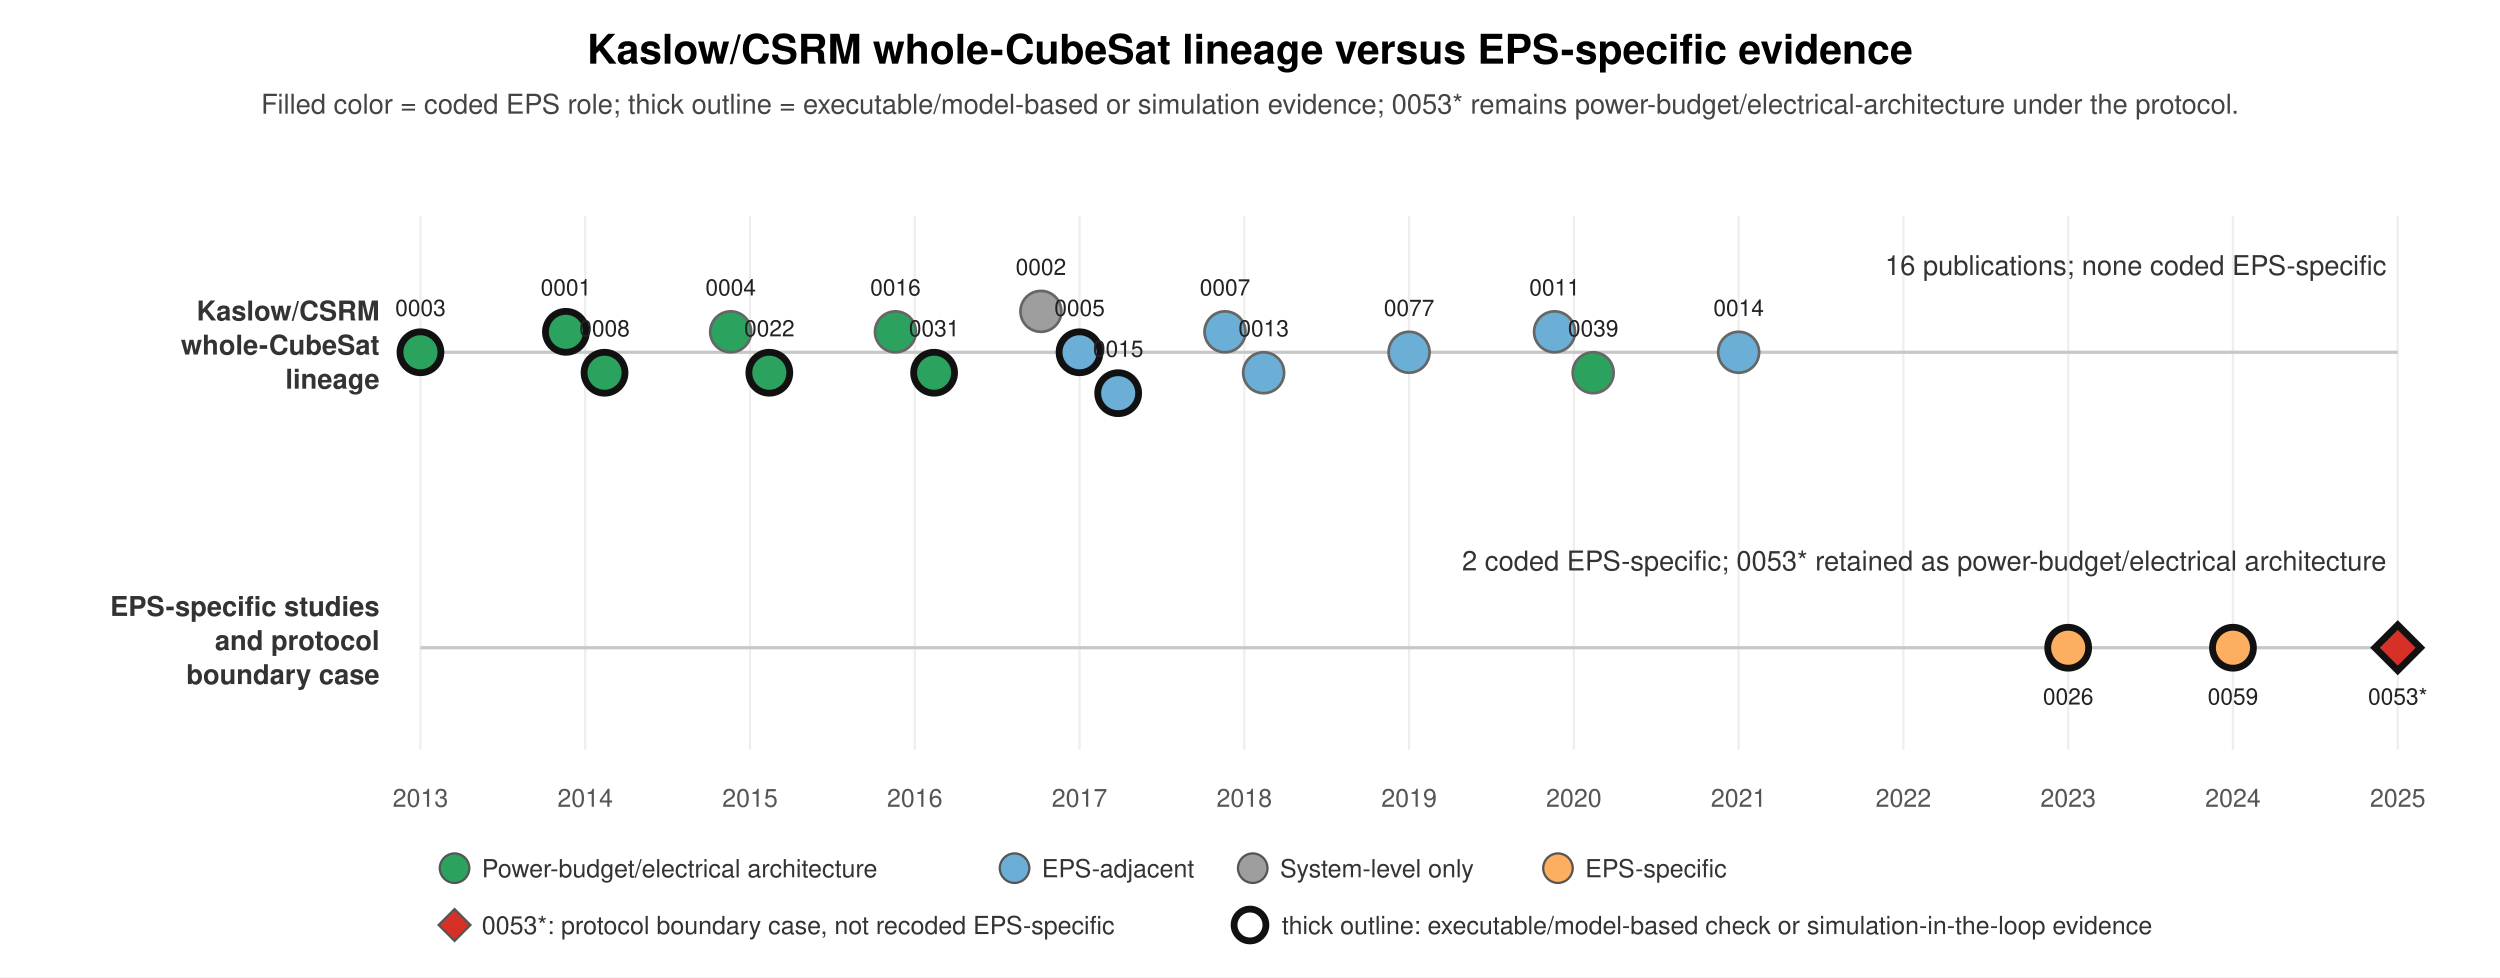
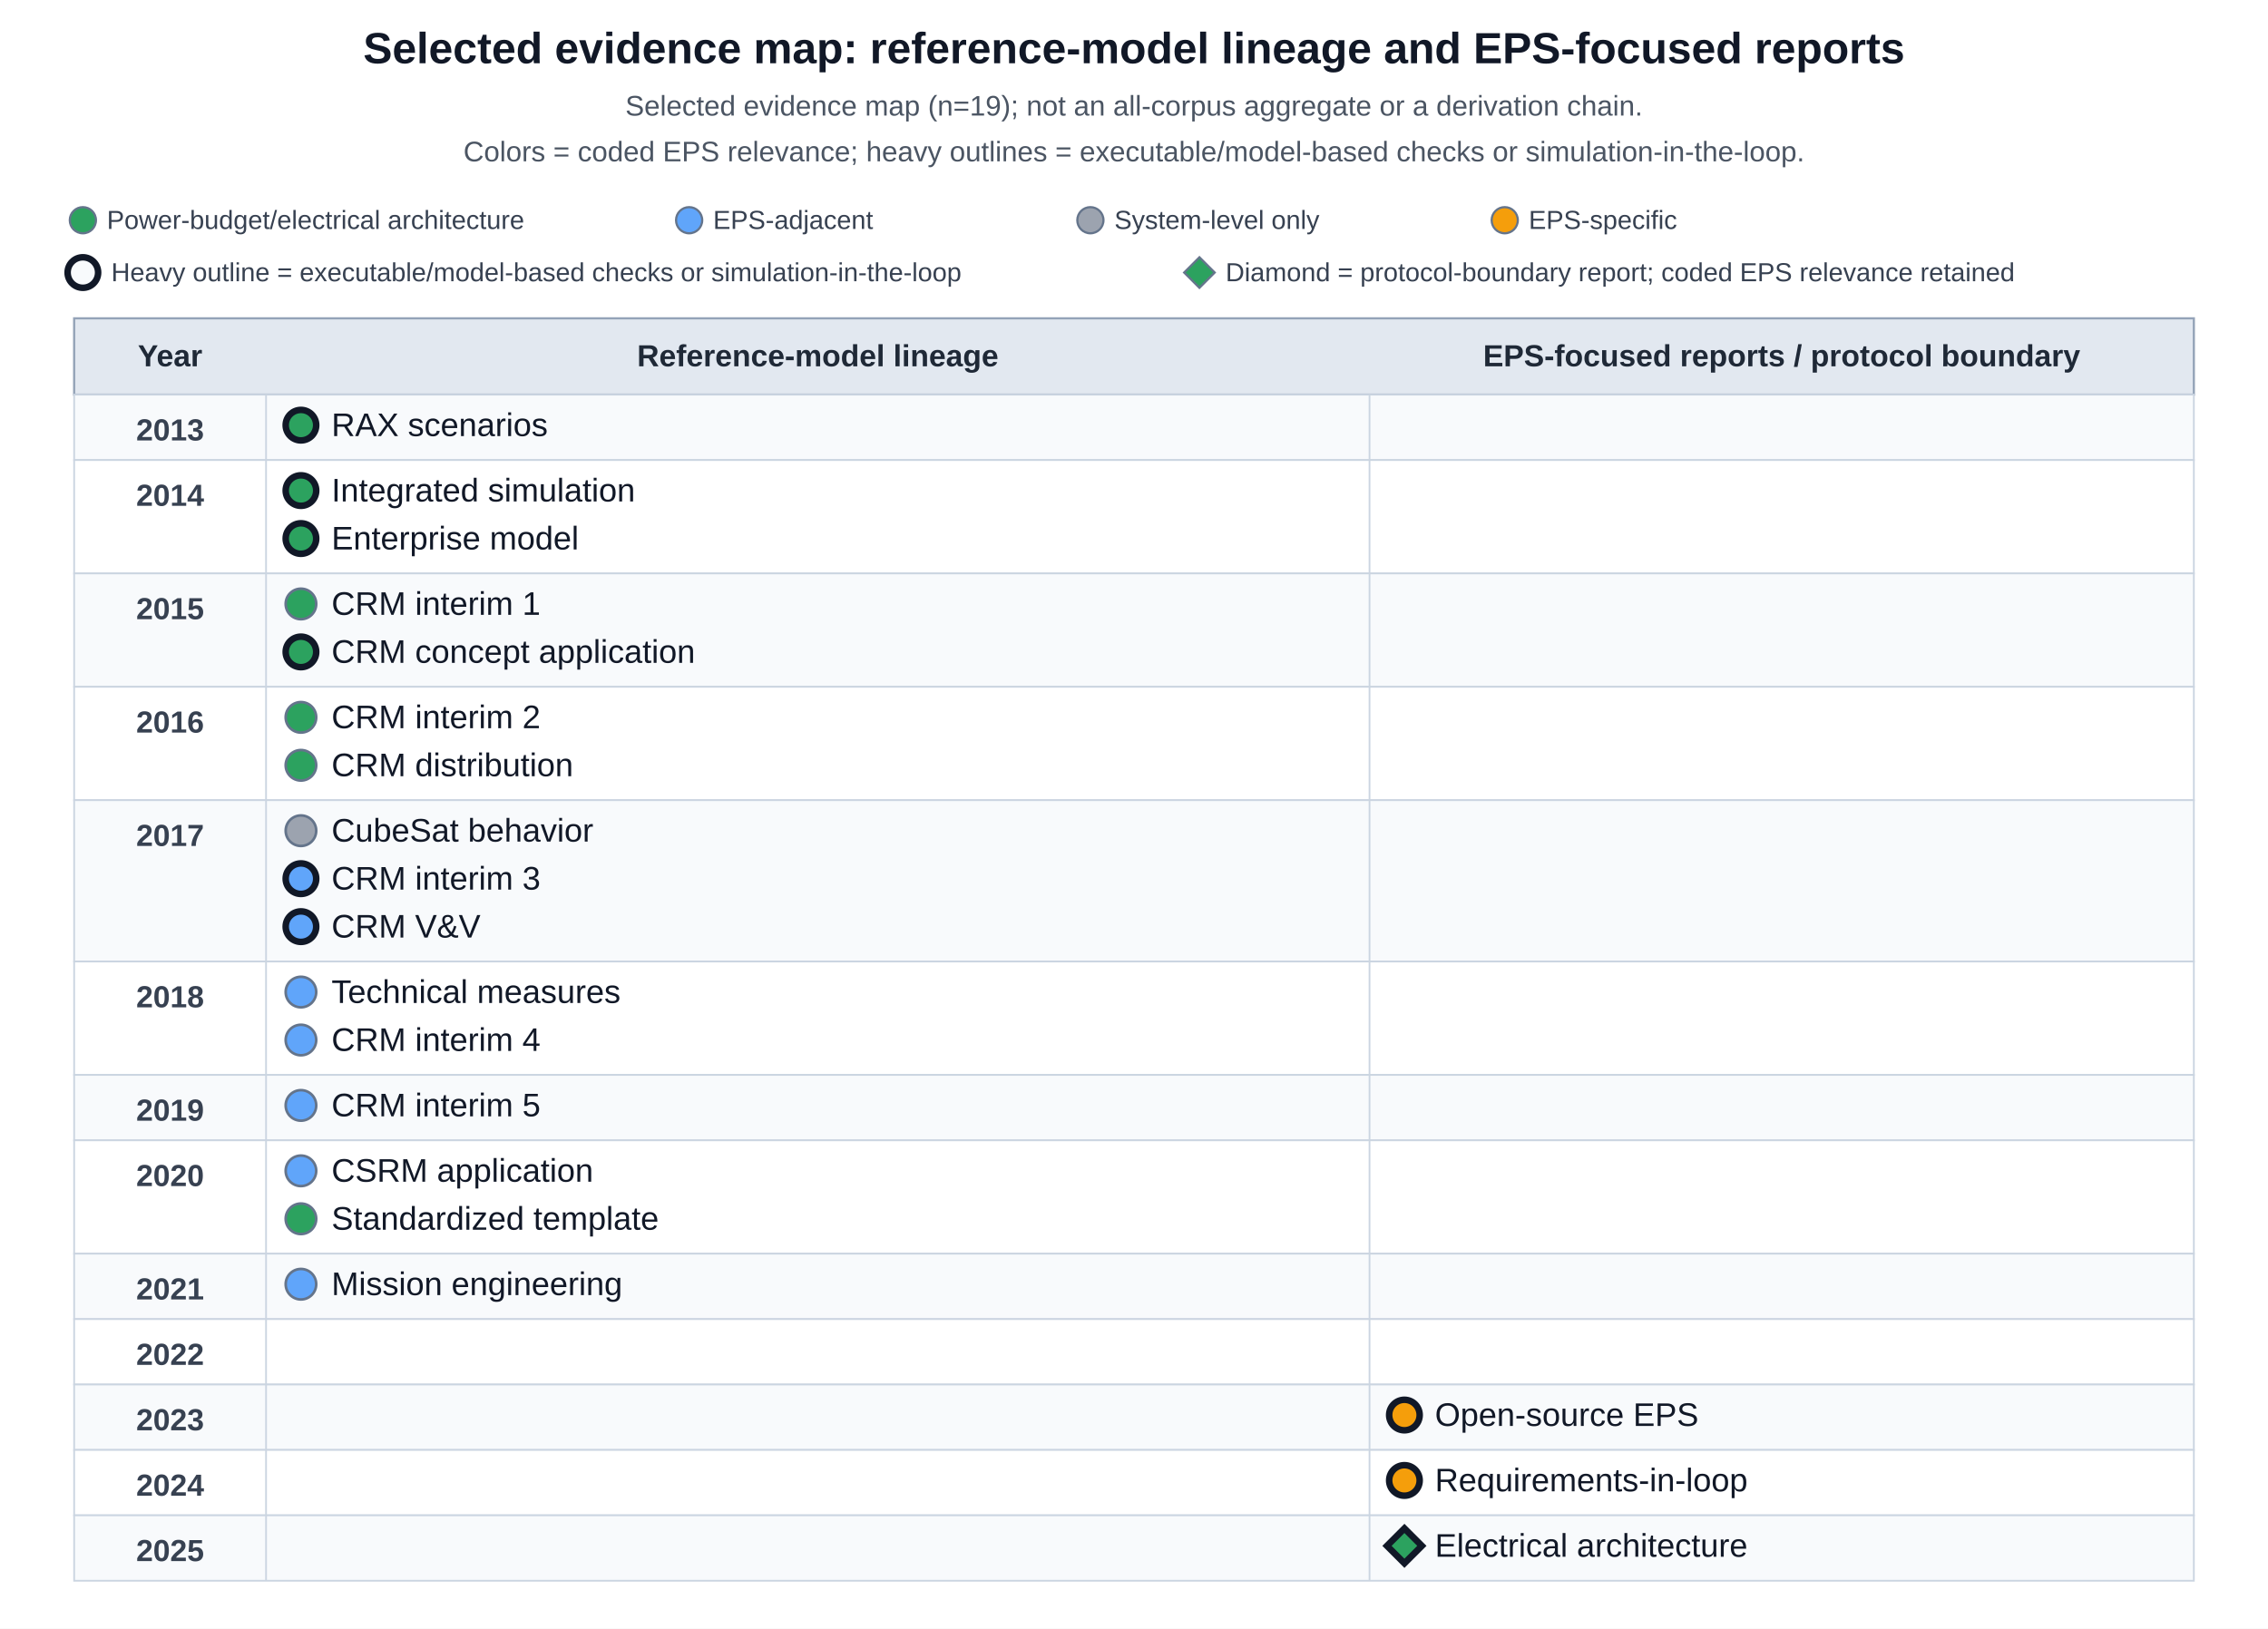
- <svg xmlns="http://www.w3.org/2000/svg" width="1100" height="430" viewBox="0 0 1100 430">
-   <rect width="100%" height="100%" fill="white" />
-   <text x="550.0" y="28" text-anchor="middle" font-family="Helvetica, Arial, sans-serif" font-size="18" font-weight="bold">Kaslow/CSRM whole-CubeSat lineage versus EPS-specific evidence</text>
-   <text x="550.0" y="50" text-anchor="middle" font-family="Helvetica, Arial, sans-serif" font-size="12" fill="#444">Filled color = coded EPS role; thick outline = executable/model-based or simulation evidence; 0053* remains power-budget/electrical-architecture under the protocol.</text>
-   <line x1="185.0" y1="95" x2="185.0" y2="330" stroke="#eeeeee" stroke-width="1" />
-   <text x="185.0" y="355" text-anchor="middle" font-family="Helvetica, Arial, sans-serif" font-size="11" fill="#555">2013</text>
-   <line x1="257.5" y1="95" x2="257.5" y2="330" stroke="#eeeeee" stroke-width="1" />
-   <text x="257.5" y="355" text-anchor="middle" font-family="Helvetica, Arial, sans-serif" font-size="11" fill="#555">2014</text>
-   <line x1="330.0" y1="95" x2="330.0" y2="330" stroke="#eeeeee" stroke-width="1" />
-   <text x="330.0" y="355" text-anchor="middle" font-family="Helvetica, Arial, sans-serif" font-size="11" fill="#555">2015</text>
-   <line x1="402.5" y1="95" x2="402.5" y2="330" stroke="#eeeeee" stroke-width="1" />
-   <text x="402.5" y="355" text-anchor="middle" font-family="Helvetica, Arial, sans-serif" font-size="11" fill="#555">2016</text>
-   <line x1="475.0" y1="95" x2="475.0" y2="330" stroke="#eeeeee" stroke-width="1" />
-   <text x="475.0" y="355" text-anchor="middle" font-family="Helvetica, Arial, sans-serif" font-size="11" fill="#555">2017</text>
-   <line x1="547.5" y1="95" x2="547.5" y2="330" stroke="#eeeeee" stroke-width="1" />
-   <text x="547.5" y="355" text-anchor="middle" font-family="Helvetica, Arial, sans-serif" font-size="11" fill="#555">2018</text>
-   <line x1="620.0" y1="95" x2="620.0" y2="330" stroke="#eeeeee" stroke-width="1" />
-   <text x="620.0" y="355" text-anchor="middle" font-family="Helvetica, Arial, sans-serif" font-size="11" fill="#555">2019</text>
-   <line x1="692.5" y1="95" x2="692.5" y2="330" stroke="#eeeeee" stroke-width="1" />
-   <text x="692.5" y="355" text-anchor="middle" font-family="Helvetica, Arial, sans-serif" font-size="11" fill="#555">2020</text>
-   <line x1="765.0" y1="95" x2="765.0" y2="330" stroke="#eeeeee" stroke-width="1" />
-   <text x="765.0" y="355" text-anchor="middle" font-family="Helvetica, Arial, sans-serif" font-size="11" fill="#555">2021</text>
-   <line x1="837.5" y1="95" x2="837.5" y2="330" stroke="#eeeeee" stroke-width="1" />
-   <text x="837.5" y="355" text-anchor="middle" font-family="Helvetica, Arial, sans-serif" font-size="11" fill="#555">2022</text>
-   <line x1="910.0" y1="95" x2="910.0" y2="330" stroke="#eeeeee" stroke-width="1" />
-   <text x="910.0" y="355" text-anchor="middle" font-family="Helvetica, Arial, sans-serif" font-size="11" fill="#555">2023</text>
-   <line x1="982.5" y1="95" x2="982.5" y2="330" stroke="#eeeeee" stroke-width="1" />
-   <text x="982.5" y="355" text-anchor="middle" font-family="Helvetica, Arial, sans-serif" font-size="11" fill="#555">2024</text>
-   <line x1="1055.0" y1="95" x2="1055.0" y2="330" stroke="#eeeeee" stroke-width="1" />
-   <text x="1055.0" y="355" text-anchor="middle" font-family="Helvetica, Arial, sans-serif" font-size="11" fill="#555">2025</text>
-   <line x1="185" y1="155" x2="1055" y2="155" stroke="#c7c7c7" stroke-width="1.4" />
-   <text x="167" y="141" text-anchor="end" font-family="Helvetica, Arial, sans-serif" font-size="12" font-weight="bold" fill="#333">Kaslow/CSRM</text>
-   <text x="167" y="156" text-anchor="end" font-family="Helvetica, Arial, sans-serif" font-size="12" font-weight="bold" fill="#333">whole-CubeSat</text>
-   <text x="167" y="171" text-anchor="end" font-family="Helvetica, Arial, sans-serif" font-size="12" font-weight="bold" fill="#333">lineage</text>
-   <line x1="185" y1="285" x2="1055" y2="285" stroke="#c7c7c7" stroke-width="1.4" />
-   <text x="167" y="271" text-anchor="end" font-family="Helvetica, Arial, sans-serif" font-size="12" font-weight="bold" fill="#333">EPS-specific studies</text>
-   <text x="167" y="286" text-anchor="end" font-family="Helvetica, Arial, sans-serif" font-size="12" font-weight="bold" fill="#333">and protocol</text>
-   <text x="167" y="301" text-anchor="end" font-family="Helvetica, Arial, sans-serif" font-size="12" font-weight="bold" fill="#333">boundary case</text>
-   <text x="1050" y="121" text-anchor="end" font-family="Helvetica, Arial, sans-serif" font-size="12" fill="#333">16 publications; none coded EPS-specific</text>
-   <text x="1050" y="251" text-anchor="end" font-family="Helvetica, Arial, sans-serif" font-size="12" fill="#333">2 coded EPS-specific; 0053* retained as power-budget/electrical architecture</text>
-   <circle cx="185.0" cy="155.0" r="9" fill="#2ca25f" stroke="#111111" stroke-width="3" />
-   <text x="185.0" y="139.0" text-anchor="middle" font-family="Helvetica, Arial, sans-serif" font-size="10" fill="#222">0003</text>
-   <circle cx="249.0" cy="146.0" r="9" fill="#2ca25f" stroke="#111111" stroke-width="3" />
-   <text x="249.0" y="130.0" text-anchor="middle" font-family="Helvetica, Arial, sans-serif" font-size="10" fill="#222">0001</text>
-   <circle cx="266.0" cy="164.0" r="9" fill="#2ca25f" stroke="#111111" stroke-width="3" />
-   <text x="266.0" y="148.0" text-anchor="middle" font-family="Helvetica, Arial, sans-serif" font-size="10" fill="#222">0008</text>
-   <circle cx="321.5" cy="146.0" r="9" fill="#2ca25f" stroke="#666666" stroke-width="1.2" />
-   <text x="321.5" y="130.0" text-anchor="middle" font-family="Helvetica, Arial, sans-serif" font-size="10" fill="#222">0004</text>
-   <circle cx="338.5" cy="164.0" r="9" fill="#2ca25f" stroke="#111111" stroke-width="3" />
-   <text x="338.5" y="148.0" text-anchor="middle" font-family="Helvetica, Arial, sans-serif" font-size="10" fill="#222">0022</text>
-   <circle cx="394.0" cy="146.0" r="9" fill="#2ca25f" stroke="#666666" stroke-width="1.2" />
-   <text x="394.0" y="130.0" text-anchor="middle" font-family="Helvetica, Arial, sans-serif" font-size="10" fill="#222">0016</text>
-   <circle cx="411.0" cy="164.0" r="9" fill="#2ca25f" stroke="#111111" stroke-width="3" />
-   <text x="411.0" y="148.0" text-anchor="middle" font-family="Helvetica, Arial, sans-serif" font-size="10" fill="#222">0031</text>
-   <circle cx="458.0" cy="137.0" r="9" fill="#9e9e9e" stroke="#666666" stroke-width="1.2" />
-   <text x="458.0" y="121.0" text-anchor="middle" font-family="Helvetica, Arial, sans-serif" font-size="10" fill="#222">0002</text>
-   <circle cx="475.0" cy="155.0" r="9" fill="#6baed6" stroke="#111111" stroke-width="3" />
-   <text x="475.0" y="139.0" text-anchor="middle" font-family="Helvetica, Arial, sans-serif" font-size="10" fill="#222">0005</text>
-   <circle cx="492.0" cy="173.0" r="9" fill="#6baed6" stroke="#111111" stroke-width="3" />
-   <text x="492.0" y="157.0" text-anchor="middle" font-family="Helvetica, Arial, sans-serif" font-size="10" fill="#222">0015</text>
-   <circle cx="539.0" cy="146.0" r="9" fill="#6baed6" stroke="#666666" stroke-width="1.2" />
-   <text x="539.0" y="130.0" text-anchor="middle" font-family="Helvetica, Arial, sans-serif" font-size="10" fill="#222">0007</text>
-   <circle cx="556.0" cy="164.0" r="9" fill="#6baed6" stroke="#666666" stroke-width="1.2" />
-   <text x="556.0" y="148.0" text-anchor="middle" font-family="Helvetica, Arial, sans-serif" font-size="10" fill="#222">0013</text>
-   <circle cx="620.0" cy="155.0" r="9" fill="#6baed6" stroke="#666666" stroke-width="1.2" />
-   <text x="620.0" y="139.0" text-anchor="middle" font-family="Helvetica, Arial, sans-serif" font-size="10" fill="#222">0077</text>
-   <circle cx="684.0" cy="146.0" r="9" fill="#6baed6" stroke="#666666" stroke-width="1.2" />
-   <text x="684.0" y="130.0" text-anchor="middle" font-family="Helvetica, Arial, sans-serif" font-size="10" fill="#222">0011</text>
-   <circle cx="701.0" cy="164.0" r="9" fill="#2ca25f" stroke="#666666" stroke-width="1.2" />
-   <text x="701.0" y="148.0" text-anchor="middle" font-family="Helvetica, Arial, sans-serif" font-size="10" fill="#222">0039</text>
-   <circle cx="765.0" cy="155.0" r="9" fill="#6baed6" stroke="#666666" stroke-width="1.2" />
-   <text x="765.0" y="139.0" text-anchor="middle" font-family="Helvetica, Arial, sans-serif" font-size="10" fill="#222">0014</text>
-   <circle cx="910.0" cy="285.0" r="9" fill="#fdae61" stroke="#111111" stroke-width="3" />
-   <text x="910.0" y="310.0" text-anchor="middle" font-family="Helvetica, Arial, sans-serif" font-size="10" fill="#222">0026</text>
-   <circle cx="982.5" cy="285.0" r="9" fill="#fdae61" stroke="#111111" stroke-width="3" />
-   <text x="982.5" y="310.0" text-anchor="middle" font-family="Helvetica, Arial, sans-serif" font-size="10" fill="#222">0059</text>
-   <polygon points="1055.0,275.0 1065.0,285.0 1055.0,295.0 1045.0,285.0" fill="#d73027" stroke="#111111" stroke-width="3" />
-   <text x="1055.0" y="310.0" text-anchor="middle" font-family="Helvetica, Arial, sans-serif" font-size="10" fill="#222">0053*</text>
-   <circle cx="200" cy="382" r="6.5" fill="#2ca25f" stroke="#555" stroke-width="1" />
-   <text x="212" y="386" font-family="Helvetica, Arial, sans-serif" font-size="11" fill="#333">Power-budget/electrical architecture</text>
-   <circle cx="446.4" cy="382" r="6.5" fill="#6baed6" stroke="#555" stroke-width="1" />
-   <text x="458.4" y="386" font-family="Helvetica, Arial, sans-serif" font-size="11" fill="#333">EPS-adjacent</text>
-   <circle cx="551.2" cy="382" r="6.5" fill="#9e9e9e" stroke="#555" stroke-width="1" />
-   <text x="563.2" y="386" font-family="Helvetica, Arial, sans-serif" font-size="11" fill="#333">System-level only</text>
-   <circle cx="685.5" cy="382" r="6.5" fill="#fdae61" stroke="#555" stroke-width="1" />
-   <text x="697.5" y="386" font-family="Helvetica, Arial, sans-serif" font-size="11" fill="#333">EPS-specific</text>
-   <polygon points="200,400 207,407 200,414 193,407" fill="#d73027" stroke="#555" stroke-width="1" />
-   <text x="212" y="411" font-family="Helvetica, Arial, sans-serif" font-size="11" fill="#333">0053*: protocol boundary case, not recoded EPS-specific</text>
-   <circle cx="550" cy="407" r="7" fill="white" stroke="#111" stroke-width="3" />
-   <text x="564" y="411" font-family="Helvetica, Arial, sans-serif" font-size="11" fill="#333">thick outline: executable/model-based check or simulation-in-the-loop evidence</text>
+ <svg xmlns="http://www.w3.org/2000/svg" width="1040" height="747" viewBox="0 0 1040 747" role="img" aria-label="Selected evidence map: reference-model lineage and EPS-focused reports">
+   <rect x="0" y="0" width="1040" height="747" fill="white" />
+   <g font-family="Arial, Helvetica, sans-serif">
+     <text x="520.0" y="29.0" font-size="20" text-anchor="middle" font-weight="bold" fill="#111827">Selected evidence map: reference-model lineage and EPS-focused reports</text>
+     <text x="520.0" y="53.0" font-size="13" text-anchor="middle" font-weight="normal" fill="#4B5563">Selected evidence map (n=19); not an all-corpus aggregate or a derivation chain.</text>
+     <text x="520.0" y="74.0" font-size="13" text-anchor="middle" font-weight="normal" fill="#4B5563">Colors = coded EPS relevance; heavy outlines = executable/model-based checks or simulation-in-the-loop.</text>
+     <circle cx="38" cy="101" r="6" fill="#2CA25F" stroke="#64748B" stroke-width="1" />
+     <text x="49.0" y="105.0" font-size="12" text-anchor="start" font-weight="normal" fill="#374151">Power-budget/electrical architecture</text>
+     <circle cx="316" cy="101" r="6" fill="#60A5FA" stroke="#64748B" stroke-width="1" />
+     <text x="327.0" y="105.0" font-size="12" text-anchor="start" font-weight="normal" fill="#374151">EPS-adjacent</text>
+     <circle cx="500" cy="101" r="6" fill="#9CA3AF" stroke="#64748B" stroke-width="1" />
+     <text x="511.0" y="105.0" font-size="12" text-anchor="start" font-weight="normal" fill="#374151">System-level only</text>
+     <circle cx="690" cy="101" r="6" fill="#F59E0B" stroke="#64748B" stroke-width="1" />
+     <text x="701.0" y="105.0" font-size="12" text-anchor="start" font-weight="normal" fill="#374151">EPS-specific</text>
+     <circle cx="38" cy="125" r="7" fill="#F8FAFC" stroke="#111827" stroke-width="3" />
+     <text x="51.0" y="129.0" font-size="12" text-anchor="start" font-weight="normal" fill="#374151">Heavy outline = executable/model-based checks or simulation-in-the-loop</text>
+     <polygon points="550,118 557,125 550,132 543,125" fill="#2CA25F" stroke="#64748B" stroke-width="1" />
+     <text x="562.0" y="129.0" font-size="12" text-anchor="start" font-weight="normal" fill="#374151">Diamond = protocol-boundary report; coded EPS relevance retained</text>
+     <rect x="34" y="146" width="972" height="35" fill="#E2E8F0" stroke="#94A3B8" stroke-width="1" />
+     <text x="78.0" y="168.0" font-size="14" text-anchor="middle" font-weight="bold" fill="#1F2937">Year</text>
+     <text x="375.0" y="168.0" font-size="14" text-anchor="middle" font-weight="bold" fill="#1F2937">Reference-model lineage</text>
+     <text x="817.0" y="168.0" font-size="14" text-anchor="middle" font-weight="bold" fill="#1F2937">EPS-focused reports / protocol boundary</text>
+     <rect x="34" y="181" width="972" height="30" fill="#F8FAFC" stroke="#CBD5E1" stroke-width="0.8" />
+     <line x1="122" y1="181" x2="122" y2="211" stroke="#CBD5E1" stroke-width="0.8" />
+     <line x1="628" y1="181" x2="628" y2="211" stroke="#CBD5E1" stroke-width="0.8" />
+     <text x="78.0" y="202.0" font-size="14" text-anchor="middle" font-weight="bold" fill="#374151">2013</text>
+     <circle cx="138" cy="195" r="7" fill="#2CA25F" stroke="#111827" stroke-width="3" />
+     <text x="152.0" y="200.0" font-size="15" text-anchor="start" font-weight="normal" fill="#111827">RAX scenarios</text>
+     <rect x="34" y="211" width="972" height="52" fill="#FFFFFF" stroke="#CBD5E1" stroke-width="0.8" />
+     <line x1="122" y1="211" x2="122" y2="263" stroke="#CBD5E1" stroke-width="0.8" />
+     <line x1="628" y1="211" x2="628" y2="263" stroke="#CBD5E1" stroke-width="0.8" />
+     <text x="78.0" y="232.0" font-size="14" text-anchor="middle" font-weight="bold" fill="#374151">2014</text>
+     <circle cx="138" cy="225" r="7" fill="#2CA25F" stroke="#111827" stroke-width="3" />
+     <text x="152.0" y="230.0" font-size="15" text-anchor="start" font-weight="normal" fill="#111827">Integrated simulation</text>
+     <circle cx="138" cy="247" r="7" fill="#2CA25F" stroke="#111827" stroke-width="3" />
+     <text x="152.0" y="252.0" font-size="15" text-anchor="start" font-weight="normal" fill="#111827">Enterprise model</text>
+     <rect x="34" y="263" width="972" height="52" fill="#F8FAFC" stroke="#CBD5E1" stroke-width="0.8" />
+     <line x1="122" y1="263" x2="122" y2="315" stroke="#CBD5E1" stroke-width="0.8" />
+     <line x1="628" y1="263" x2="628" y2="315" stroke="#CBD5E1" stroke-width="0.8" />
+     <text x="78.0" y="284.0" font-size="14" text-anchor="middle" font-weight="bold" fill="#374151">2015</text>
+     <circle cx="138" cy="277" r="7" fill="#2CA25F" stroke="#64748B" stroke-width="1.2" />
+     <text x="152.0" y="282.0" font-size="15" text-anchor="start" font-weight="normal" fill="#111827">CRM interim 1</text>
+     <circle cx="138" cy="299" r="7" fill="#2CA25F" stroke="#111827" stroke-width="3" />
+     <text x="152.0" y="304.0" font-size="15" text-anchor="start" font-weight="normal" fill="#111827">CRM concept application</text>
+     <rect x="34" y="315" width="972" height="52" fill="#FFFFFF" stroke="#CBD5E1" stroke-width="0.8" />
+     <line x1="122" y1="315" x2="122" y2="367" stroke="#CBD5E1" stroke-width="0.8" />
+     <line x1="628" y1="315" x2="628" y2="367" stroke="#CBD5E1" stroke-width="0.8" />
+     <text x="78.0" y="336.0" font-size="14" text-anchor="middle" font-weight="bold" fill="#374151">2016</text>
+     <circle cx="138" cy="329" r="7" fill="#2CA25F" stroke="#64748B" stroke-width="1.2" />
+     <text x="152.0" y="334.0" font-size="15" text-anchor="start" font-weight="normal" fill="#111827">CRM interim 2</text>
+     <circle cx="138" cy="351" r="7" fill="#2CA25F" stroke="#64748B" stroke-width="1.2" />
+     <text x="152.0" y="356.0" font-size="15" text-anchor="start" font-weight="normal" fill="#111827">CRM distribution</text>
+     <rect x="34" y="367" width="972" height="74" fill="#F8FAFC" stroke="#CBD5E1" stroke-width="0.8" />
+     <line x1="122" y1="367" x2="122" y2="441" stroke="#CBD5E1" stroke-width="0.8" />
+     <line x1="628" y1="367" x2="628" y2="441" stroke="#CBD5E1" stroke-width="0.8" />
+     <text x="78.0" y="388.0" font-size="14" text-anchor="middle" font-weight="bold" fill="#374151">2017</text>
+     <circle cx="138" cy="381" r="7" fill="#9CA3AF" stroke="#64748B" stroke-width="1.2" />
+     <text x="152.0" y="386.0" font-size="15" text-anchor="start" font-weight="normal" fill="#111827">CubeSat behavior</text>
+     <circle cx="138" cy="403" r="7" fill="#60A5FA" stroke="#111827" stroke-width="3" />
+     <text x="152.0" y="408.0" font-size="15" text-anchor="start" font-weight="normal" fill="#111827">CRM interim 3</text>
+     <circle cx="138" cy="425" r="7" fill="#60A5FA" stroke="#111827" stroke-width="3" />
+     <text x="152.0" y="430.0" font-size="15" text-anchor="start" font-weight="normal" fill="#111827">CRM V&amp;V</text>
+     <rect x="34" y="441" width="972" height="52" fill="#FFFFFF" stroke="#CBD5E1" stroke-width="0.8" />
+     <line x1="122" y1="441" x2="122" y2="493" stroke="#CBD5E1" stroke-width="0.8" />
+     <line x1="628" y1="441" x2="628" y2="493" stroke="#CBD5E1" stroke-width="0.8" />
+     <text x="78.0" y="462.0" font-size="14" text-anchor="middle" font-weight="bold" fill="#374151">2018</text>
+     <circle cx="138" cy="455" r="7" fill="#60A5FA" stroke="#64748B" stroke-width="1.2" />
+     <text x="152.0" y="460.0" font-size="15" text-anchor="start" font-weight="normal" fill="#111827">Technical measures</text>
+     <circle cx="138" cy="477" r="7" fill="#60A5FA" stroke="#64748B" stroke-width="1.2" />
+     <text x="152.0" y="482.0" font-size="15" text-anchor="start" font-weight="normal" fill="#111827">CRM interim 4</text>
+     <rect x="34" y="493" width="972" height="30" fill="#F8FAFC" stroke="#CBD5E1" stroke-width="0.8" />
+     <line x1="122" y1="493" x2="122" y2="523" stroke="#CBD5E1" stroke-width="0.8" />
+     <line x1="628" y1="493" x2="628" y2="523" stroke="#CBD5E1" stroke-width="0.8" />
+     <text x="78.0" y="514.0" font-size="14" text-anchor="middle" font-weight="bold" fill="#374151">2019</text>
+     <circle cx="138" cy="507" r="7" fill="#60A5FA" stroke="#64748B" stroke-width="1.2" />
+     <text x="152.0" y="512.0" font-size="15" text-anchor="start" font-weight="normal" fill="#111827">CRM interim 5</text>
+     <rect x="34" y="523" width="972" height="52" fill="#FFFFFF" stroke="#CBD5E1" stroke-width="0.8" />
+     <line x1="122" y1="523" x2="122" y2="575" stroke="#CBD5E1" stroke-width="0.8" />
+     <line x1="628" y1="523" x2="628" y2="575" stroke="#CBD5E1" stroke-width="0.8" />
+     <text x="78.0" y="544.0" font-size="14" text-anchor="middle" font-weight="bold" fill="#374151">2020</text>
+     <circle cx="138" cy="537" r="7" fill="#60A5FA" stroke="#64748B" stroke-width="1.2" />
+     <text x="152.0" y="542.0" font-size="15" text-anchor="start" font-weight="normal" fill="#111827">CSRM application</text>
+     <circle cx="138" cy="559" r="7" fill="#2CA25F" stroke="#64748B" stroke-width="1.2" />
+     <text x="152.0" y="564.0" font-size="15" text-anchor="start" font-weight="normal" fill="#111827">Standardized template</text>
+     <rect x="34" y="575" width="972" height="30" fill="#F8FAFC" stroke="#CBD5E1" stroke-width="0.8" />
+     <line x1="122" y1="575" x2="122" y2="605" stroke="#CBD5E1" stroke-width="0.8" />
+     <line x1="628" y1="575" x2="628" y2="605" stroke="#CBD5E1" stroke-width="0.8" />
+     <text x="78.0" y="596.0" font-size="14" text-anchor="middle" font-weight="bold" fill="#374151">2021</text>
+     <circle cx="138" cy="589" r="7" fill="#60A5FA" stroke="#64748B" stroke-width="1.2" />
+     <text x="152.0" y="594.0" font-size="15" text-anchor="start" font-weight="normal" fill="#111827">Mission engineering</text>
+     <rect x="34" y="605" width="972" height="30" fill="#FFFFFF" stroke="#CBD5E1" stroke-width="0.8" />
+     <line x1="122" y1="605" x2="122" y2="635" stroke="#CBD5E1" stroke-width="0.8" />
+     <line x1="628" y1="605" x2="628" y2="635" stroke="#CBD5E1" stroke-width="0.8" />
+     <text x="78.0" y="626.0" font-size="14" text-anchor="middle" font-weight="bold" fill="#374151">2022</text>
+     <rect x="34" y="635" width="972" height="30" fill="#F8FAFC" stroke="#CBD5E1" stroke-width="0.8" />
+     <line x1="122" y1="635" x2="122" y2="665" stroke="#CBD5E1" stroke-width="0.8" />
+     <line x1="628" y1="635" x2="628" y2="665" stroke="#CBD5E1" stroke-width="0.8" />
+     <text x="78.0" y="656.0" font-size="14" text-anchor="middle" font-weight="bold" fill="#374151">2023</text>
+     <circle cx="644" cy="649" r="7" fill="#F59E0B" stroke="#111827" stroke-width="3" />
+     <text x="658.0" y="654.0" font-size="15" text-anchor="start" font-weight="normal" fill="#111827">Open-source EPS</text>
+     <rect x="34" y="665" width="972" height="30" fill="#FFFFFF" stroke="#CBD5E1" stroke-width="0.8" />
+     <line x1="122" y1="665" x2="122" y2="695" stroke="#CBD5E1" stroke-width="0.8" />
+     <line x1="628" y1="665" x2="628" y2="695" stroke="#CBD5E1" stroke-width="0.8" />
+     <text x="78.0" y="686.0" font-size="14" text-anchor="middle" font-weight="bold" fill="#374151">2024</text>
+     <circle cx="644" cy="679" r="7" fill="#F59E0B" stroke="#111827" stroke-width="3" />
+     <text x="658.0" y="684.0" font-size="15" text-anchor="start" font-weight="normal" fill="#111827">Requirements-in-loop</text>
+     <rect x="34" y="695" width="972" height="30" fill="#F8FAFC" stroke="#CBD5E1" stroke-width="0.8" />
+     <line x1="122" y1="695" x2="122" y2="725" stroke="#CBD5E1" stroke-width="0.8" />
+     <line x1="628" y1="695" x2="628" y2="725" stroke="#CBD5E1" stroke-width="0.8" />
+     <text x="78.0" y="716.0" font-size="14" text-anchor="middle" font-weight="bold" fill="#374151">2025</text>
+     <polygon points="644,701 652,709 644,717 636,709" fill="#2CA25F" stroke="#111827" stroke-width="3" />
+     <text x="658.0" y="714.0" font-size="15" text-anchor="start" font-weight="normal" fill="#111827">Electrical architecture</text>
+   </g>
</svg>
